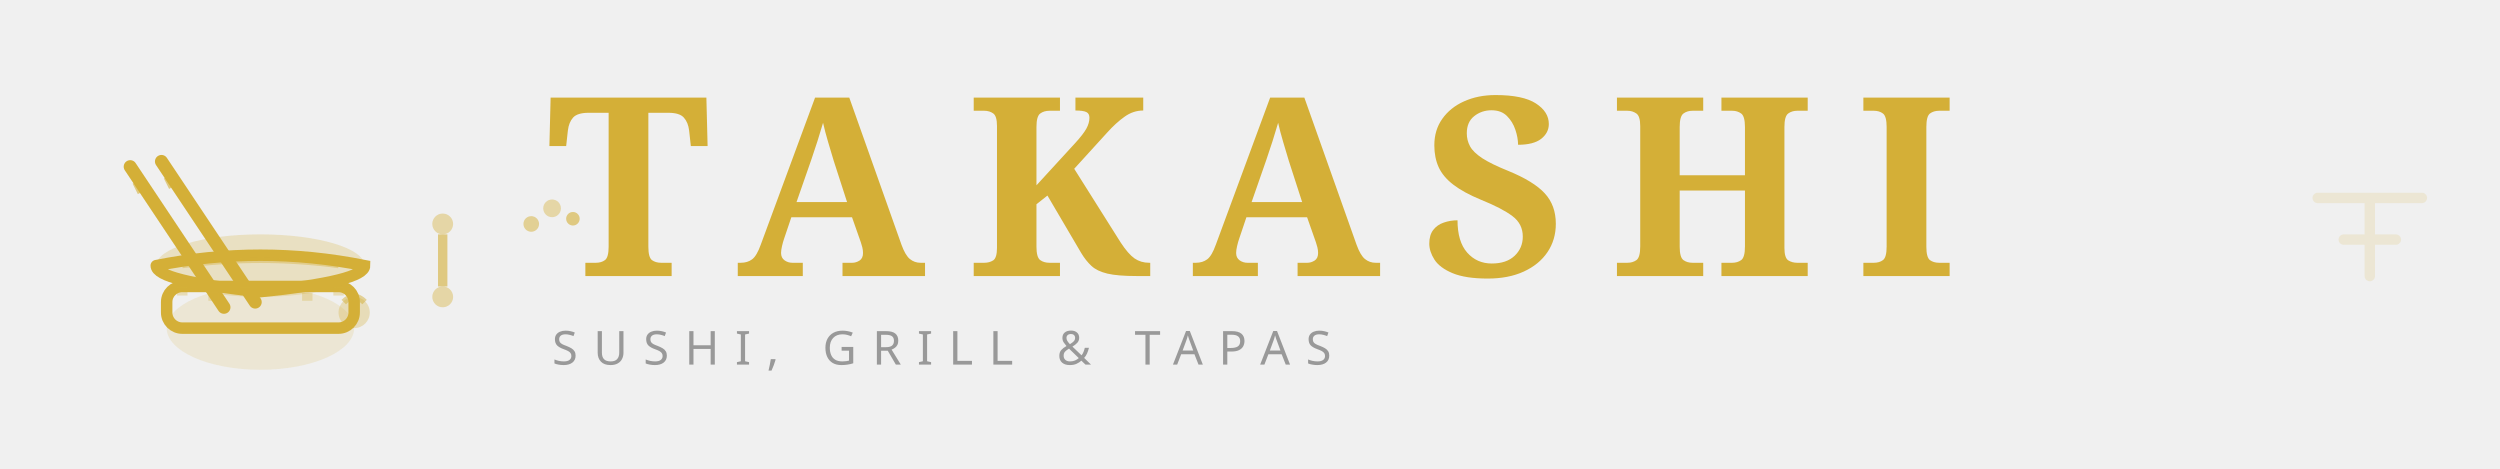
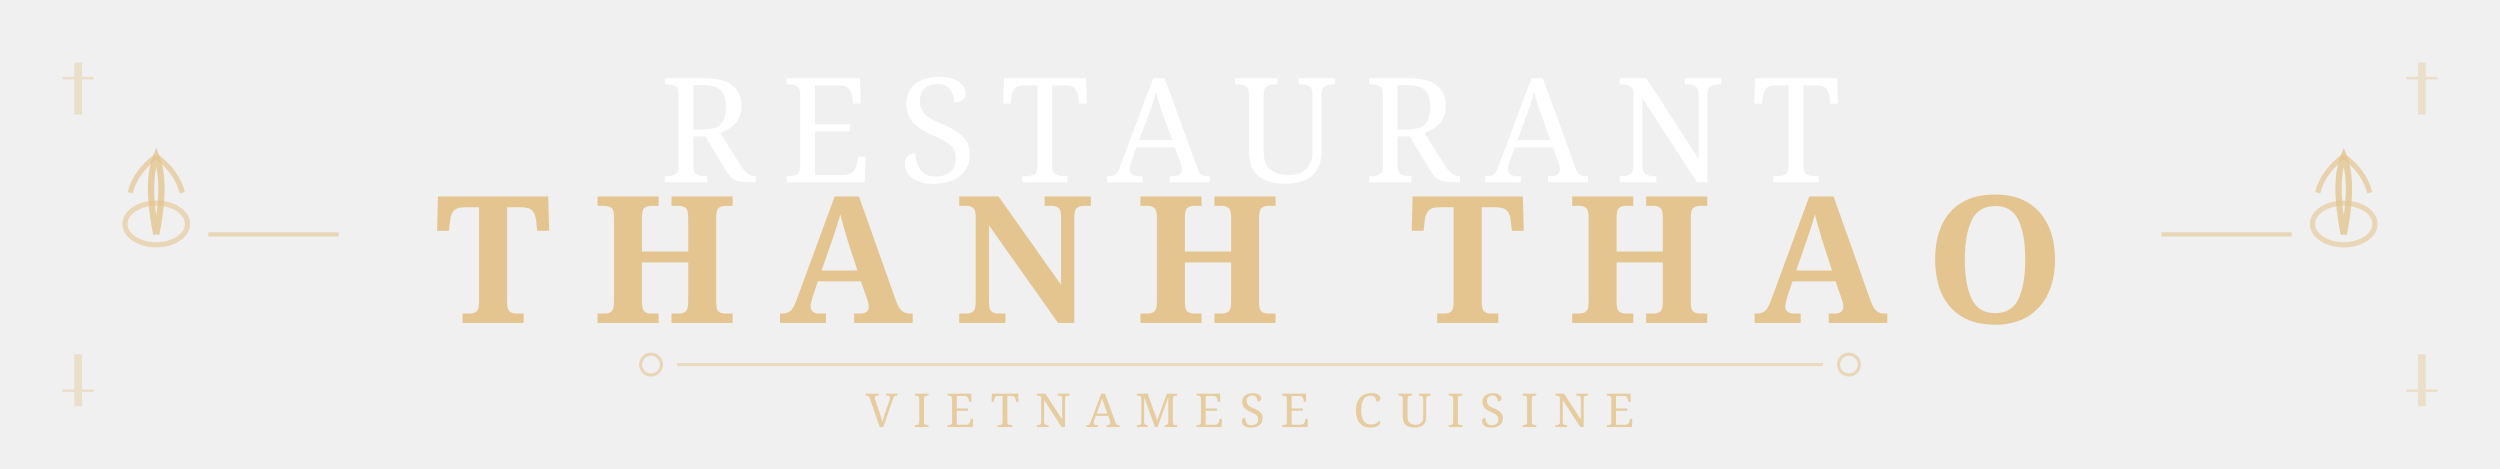
- <svg xmlns="http://www.w3.org/2000/svg" width="480" height="90" viewBox="0 0 480 90">
-   <defs>
-     <style>
-       .logo-text { fill: #d4af37; font-family: 'Forum', 'Georgia', serif; }
-       .logo-accent { fill: #d4af37; stroke: #d4af37; }
-       .logo-tagline { fill: #999; font-family: 'DM Sans', sans-serif; font-size: 9px; letter-spacing: 3px; }
-     </style>
-   </defs>
-   <g transform="translate(20, 25)">
-     <ellipse cx="30" cy="38" rx="18" ry="8" fill="#d4af37" opacity="0.15" />
-     <rect x="12" y="30" width="36" height="8" rx="3" fill="none" stroke="#d4af37" stroke-width="2.2" />
-     <ellipse cx="30" cy="26" rx="20" ry="6" fill="#d4af37" opacity="0.25" />
-     <path d="M 10 26 Q 30 22 50 26 Q 50 29 30 31 Q 10 29 10 26" fill="none" stroke="#d4af37" stroke-width="2.2" stroke-linecap="round" />
-     <path d="M 15 26 Q 30 24 45 26" stroke="#d4af37" stroke-width="1" fill="none" opacity="0.4" />
-     <circle cx="48" cy="35" r="3" fill="#d4af37" opacity="0.3" />
-     <path d="M 46 33 Q 48 31 50 33" stroke="#d4af37" stroke-width="1.2" fill="none" opacity="0.5" />
-     <g transform="translate(-5, -8)">
-       <line x1="10" y1="15" x2="28" y2="42" stroke="#d4af37" stroke-width="2.5" stroke-linecap="round" />
-       <line x1="16" y1="14" x2="34" y2="41" stroke="#d4af37" stroke-width="2.5" stroke-linecap="round" />
-       <line x1="11" y1="18" x2="12" y2="20" stroke="#d4af37" stroke-width="1.2" opacity="0.6" />
-       <line x1="17" y1="17" x2="18" y2="19" stroke="#d4af37" stroke-width="1.2" opacity="0.6" />
-     </g>
-     <line x1="14" y1="31" x2="16" y2="31" stroke="#d4af37" stroke-width="1.5" opacity="0.3" />
-     <line x1="20" y1="32" x2="22" y2="32" stroke="#d4af37" stroke-width="1.5" opacity="0.3" />
-     <line x1="26" y1="31" x2="28" y2="31" stroke="#d4af37" stroke-width="1.5" opacity="0.3" />
-     <line x1="38" y1="32" x2="40" y2="32" stroke="#d4af37" stroke-width="1.5" opacity="0.3" />
-     <line x1="44" y1="31" x2="46" y2="31" stroke="#d4af37" stroke-width="1.5" opacity="0.3" />
+ <svg xmlns="http://www.w3.org/2000/svg" width="480" height="90" viewBox="0 0 480 90" fill="none">
+   <rect width="480" height="90" fill="transparent" />
+   <g transform="translate(30, 45)">
+     <path d="M 0 0 Q -2 -10 0 -15 Q 2 -10 0 0" stroke="#E4C590" stroke-width="1.2" fill="none" opacity="0.8" />
+     <path d="M -5 -8 Q -4 -12 0 -15" stroke="#E4C590" stroke-width="1" fill="none" opacity="0.7" />
+     <path d="M 5 -8 Q 4 -12 0 -15" stroke="#E4C590" stroke-width="1" fill="none" opacity="0.7" />
+     <ellipse cx="0" cy="-2" rx="6" ry="4" stroke="#E4C590" stroke-width="1" fill="none" opacity="0.6" />
+     <line x1="10" y1="0" x2="35" y2="0" stroke="#E4C590" stroke-width="0.8" opacity="0.6" />
  </g>
-   <g transform="translate(85, 35)">
-     <line x1="0" y1="10" x2="0" y2="20" stroke="#d4af37" stroke-width="1.8" opacity="0.6" />
-     <circle cx="0" cy="8" r="2" fill="#d4af37" opacity="0.4" />
-     <circle cx="0" cy="22" r="2" fill="#d4af37" opacity="0.4" />
+   <text x="240" y="35" font-family="Georgia, serif" font-size="28" font-weight="500" fill="#FFFFFF" text-anchor="middle" letter-spacing="5">
+     RESTAURANT
+   </text>
+   <text x="240" y="62" font-family="Georgia, serif" font-size="34" font-weight="600" fill="#E4C590" text-anchor="middle" letter-spacing="8">
+     THANH THAO
+   </text>
+   <g transform="translate(240, 70)">
+     <line x1="-110" y1="0" x2="110" y2="0" stroke="#E4C590" stroke-width="0.6" opacity="0.5" />
+     <circle cx="-115" cy="0" r="2" fill="none" stroke="#E4C590" stroke-width="0.6" opacity="0.6" />
+     <circle cx="115" cy="0" r="2" fill="none" stroke="#E4C590" stroke-width="0.6" opacity="0.6" />
  </g>
-   <text x="105" y="53" class="logo-text" font-size="48" font-weight="700" letter-spacing="8">
-     TAKASHI
+   <g transform="translate(450, 45) scale(-1, 1)">
+     <path d="M 0 0 Q -2 -10 0 -15 Q 2 -10 0 0" stroke="#E4C590" stroke-width="1.2" fill="none" opacity="0.8" />
+     <path d="M -5 -8 Q -4 -12 0 -15" stroke="#E4C590" stroke-width="1" fill="none" opacity="0.7" />
+     <path d="M 5 -8 Q 4 -12 0 -15" stroke="#E4C590" stroke-width="1" fill="none" opacity="0.7" />
+     <ellipse cx="0" cy="-2" rx="6" ry="4" stroke="#E4C590" stroke-width="1" fill="none" opacity="0.6" />
+     <line x1="10" y1="0" x2="35" y2="0" stroke="#E4C590" stroke-width="0.8" opacity="0.6" />
+   </g>
+   <text x="240" y="82" font-family="Georgia, serif" font-size="9" font-weight="300" fill="#E4C590" text-anchor="middle" letter-spacing="3" opacity="0.85">
+     VIETNAMESE CUISINE
  </text>
-   <text x="106" y="70" class="logo-tagline" text-transform="uppercase">
-     SUSHI, GRILL &amp; TAPAS
-   </text>
-   <g transform="translate(100, 35)">
-     <circle cx="2" cy="8" r="1" class="logo-accent" opacity="0.5" />
-     <circle cx="6" cy="5" r="1.2" class="logo-accent" opacity="0.4" />
-     <circle cx="10" cy="7" r="0.8" class="logo-accent" opacity="0.6" />
-   </g>
-   <g transform="translate(445, 38)" opacity="0.15">
-     <path d="M 0 0 L 20 0 M 10 0 L 10 15 M 5 8 L 15 8" stroke="#d4af37" stroke-width="2" stroke-linecap="round" />
+   <g opacity="0.4">
+     <line x1="15" y1="12" x2="15" y2="22" stroke="#E4C590" stroke-width="1.5" />
+     <line x1="12" y1="15" x2="18" y2="15" stroke="#E4C590" stroke-width="0.5" />
+     <line x1="465" y1="12" x2="465" y2="22" stroke="#E4C590" stroke-width="1.5" />
+     <line x1="462" y1="15" x2="468" y2="15" stroke="#E4C590" stroke-width="0.5" />
+     <line x1="15" y1="68" x2="15" y2="78" stroke="#E4C590" stroke-width="1.5" />
+     <line x1="12" y1="75" x2="18" y2="75" stroke="#E4C590" stroke-width="0.5" />
+     <line x1="465" y1="68" x2="465" y2="78" stroke="#E4C590" stroke-width="1.5" />
+     <line x1="462" y1="75" x2="468" y2="75" stroke="#E4C590" stroke-width="0.5" />
  </g>
</svg>
